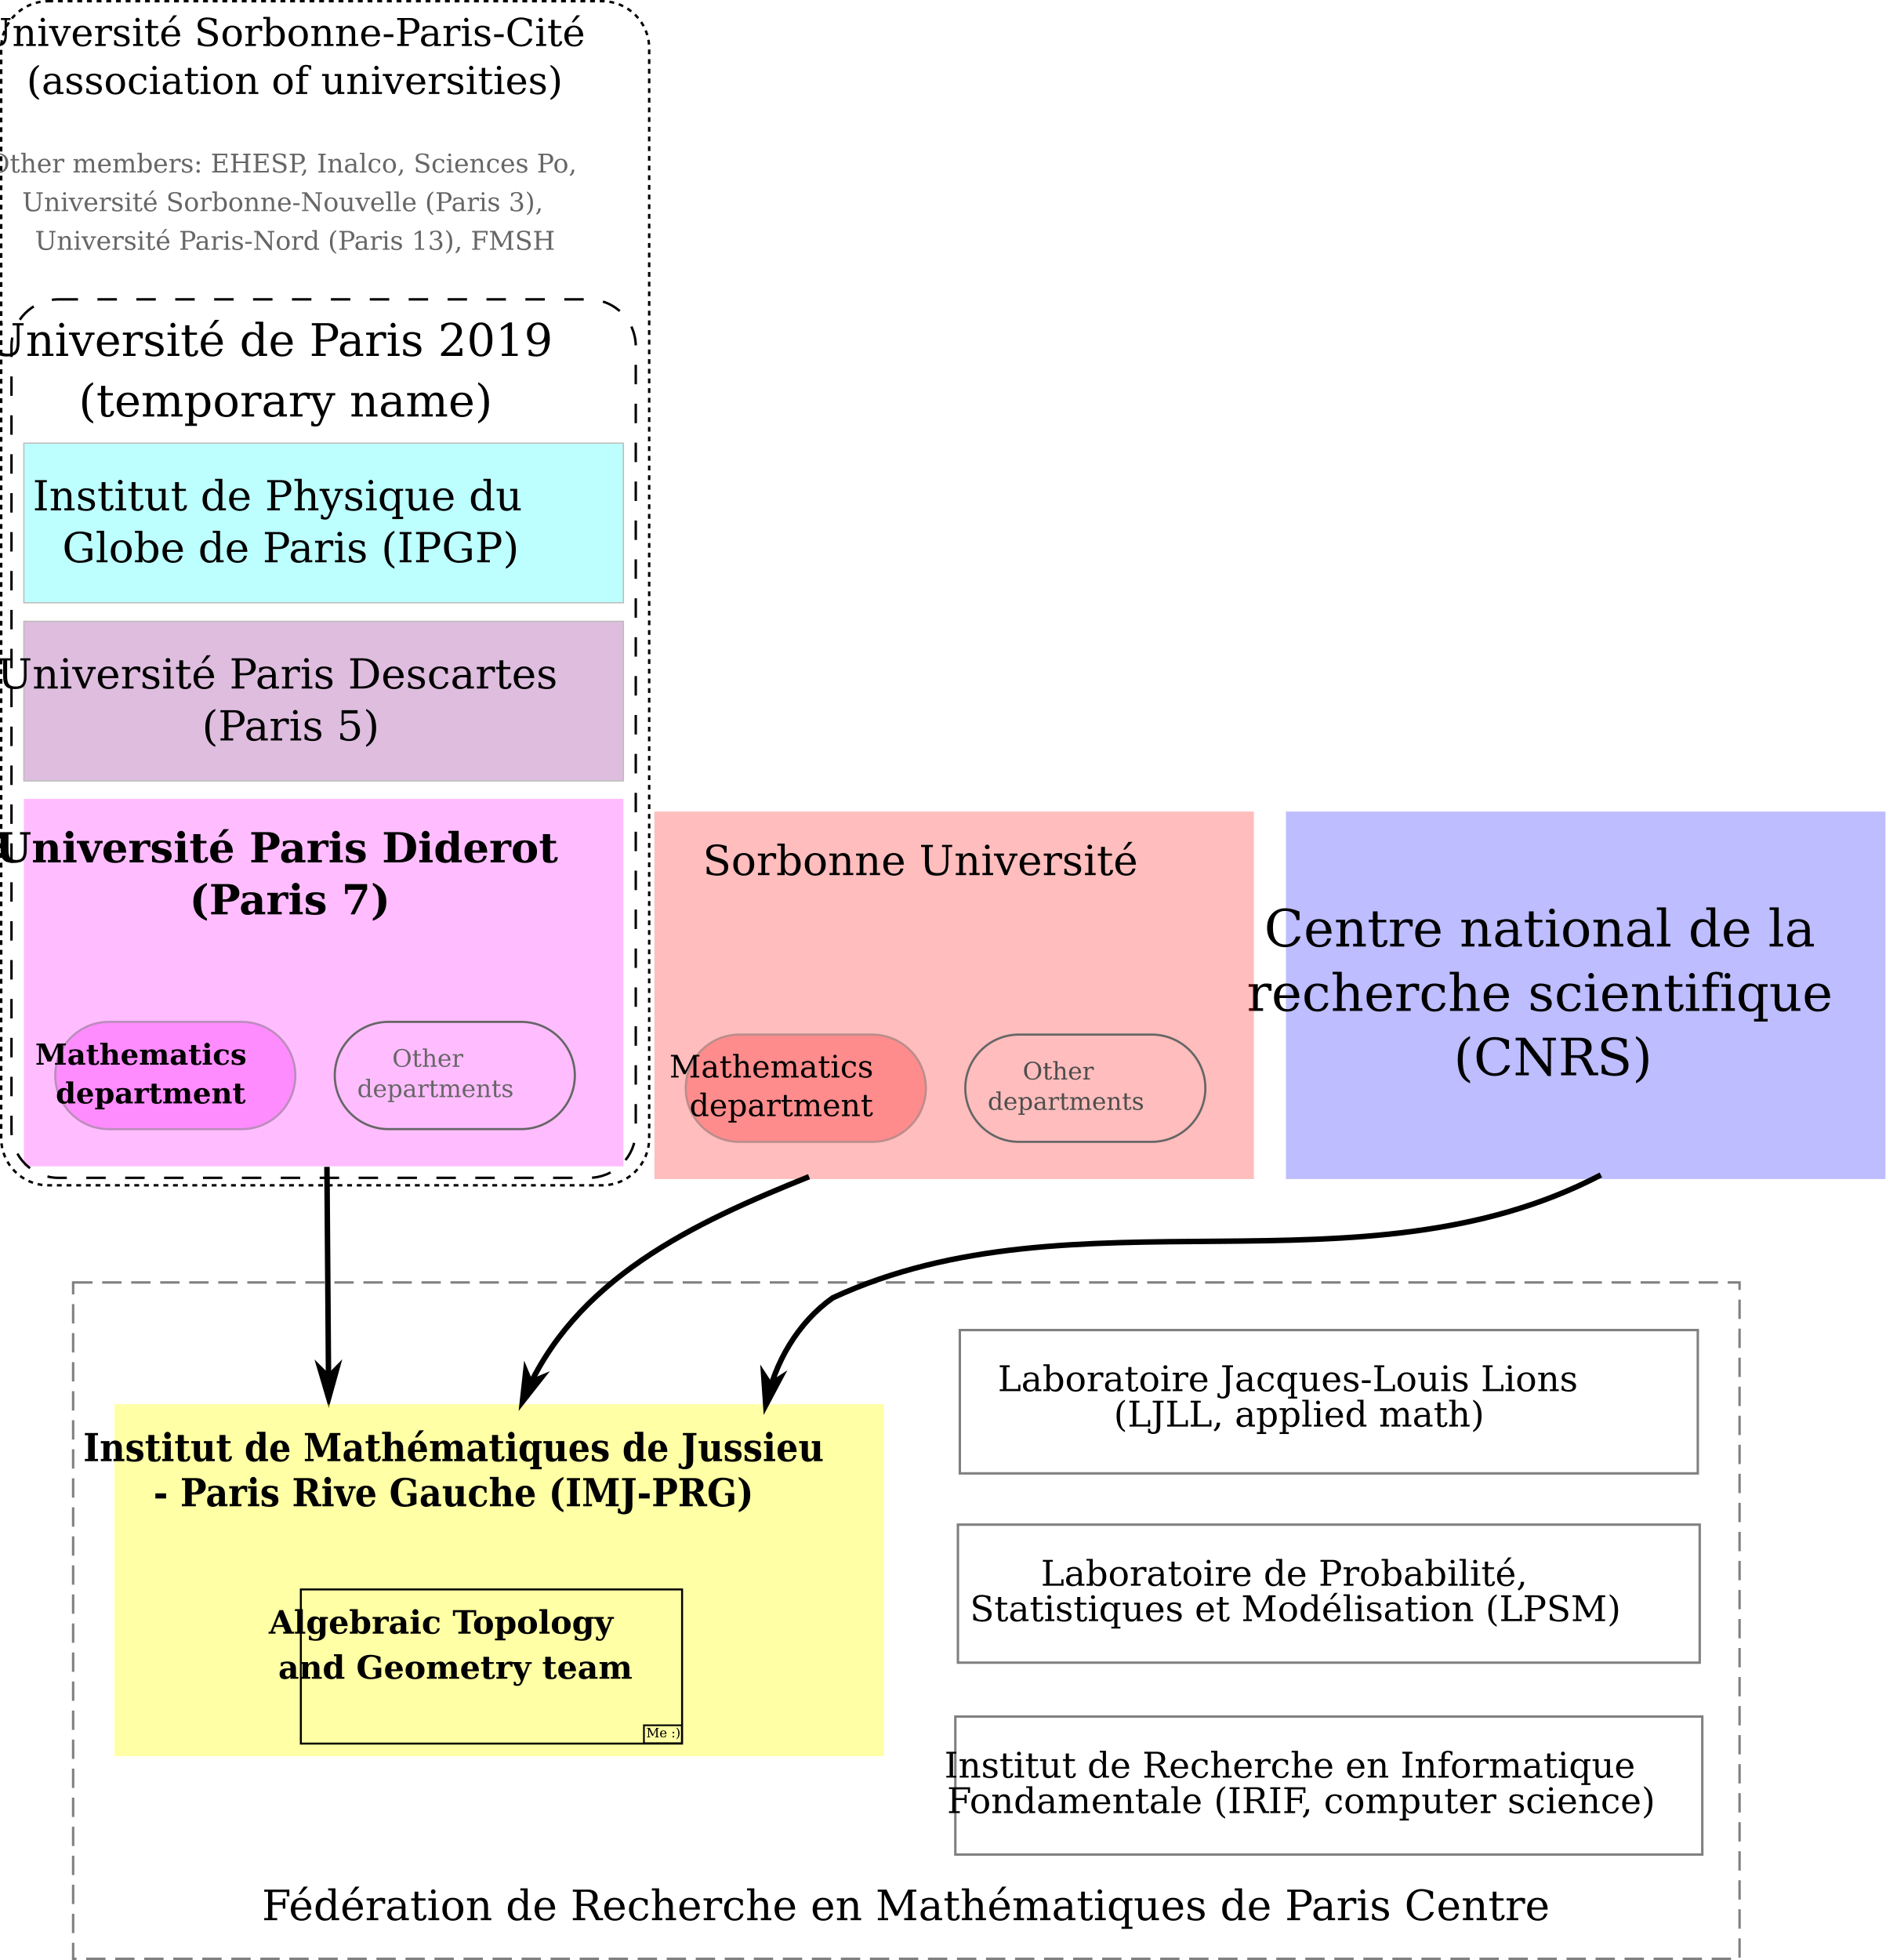
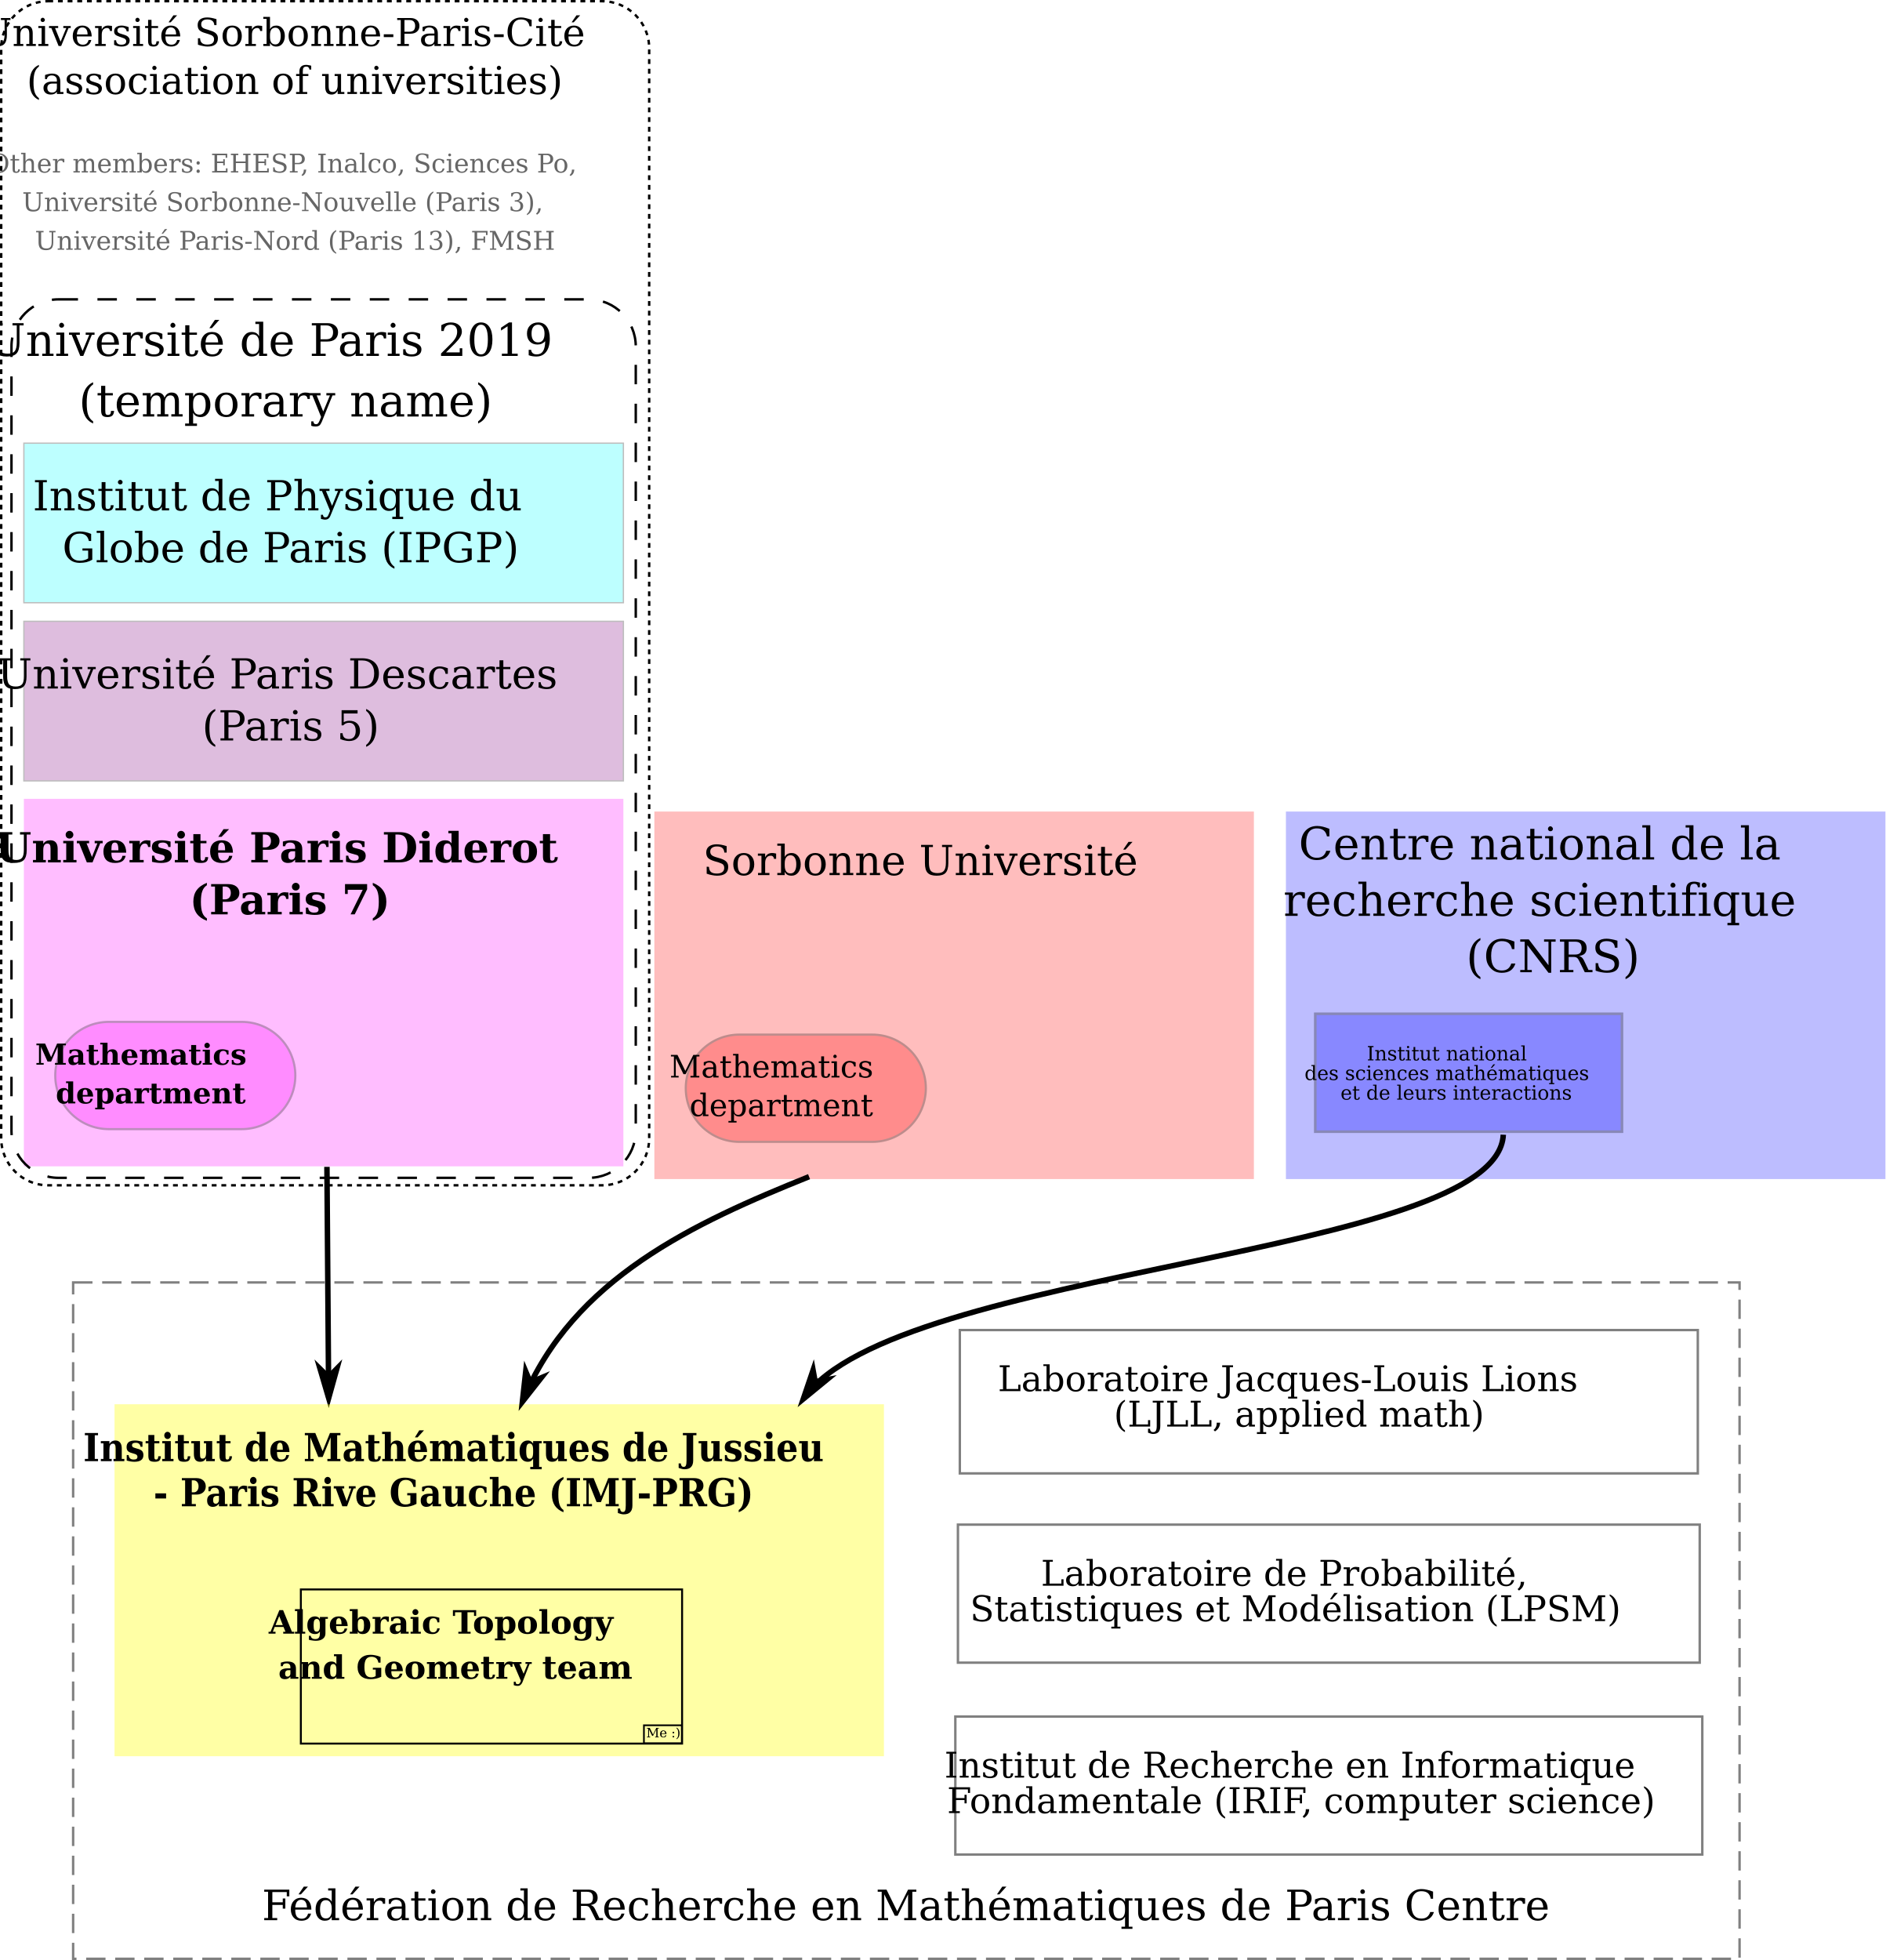
<svg xmlns="http://www.w3.org/2000/svg" id="svg8" version="1.1" viewBox="0 0 206.555 214.69" height="214.69mm" width="206.555mm">
  <defs id="defs2">
    <marker orient="auto" refY="0" refX="0" id="marker2025" style="overflow:visible">
      <path id="path2023" d="M 0,0 5,-5 -12.5,0 5,5 Z" style="fill:#000000;fill-opacity:1;fill-rule:evenodd;stroke:#000000;stroke-width:1pt;stroke-opacity:1" transform="matrix(-0.4,0,0,-0.4,-4,0)" />
    </marker>
    <marker orient="auto" refY="0" refX="0" id="marker2015" style="overflow:visible">
      <path id="path2013" d="M 0,0 5,-5 -12.5,0 5,5 Z" style="fill:#000000;fill-opacity:1;fill-rule:evenodd;stroke:#000000;stroke-width:1pt;stroke-opacity:1" transform="matrix(-0.4,0,0,-0.4,-4,0)" />
    </marker>
    <marker style="overflow:visible" id="marker2733" refX="0" refY="0" orient="auto">
      <path transform="matrix(-0.4,0,0,-0.4,-4,0)" style="fill:#000000;fill-opacity:1;fill-rule:evenodd;stroke:#000000;stroke-width:1pt;stroke-opacity:1" d="M 0,0 5,-5 -12.5,0 5,5 Z" id="path2731" />
    </marker>
  </defs>
  <g transform="translate(-0.8697607,-28.5813)" id="layer1">
    <rect ry="0" rx="0" y="117.475" x="141.746" height="40.255" width="65.679" id="rect1090" style="opacity:0.261;fill:#0000ff;stroke:none;stroke-width:0.212;stroke-miterlimit:4;stroke-dasharray:none" />
-     <text id="text1094" y="132.252" x="174.624" style="font-style:normal;font-variant:normal;font-weight:normal;font-stretch:normal;font-size:4.552px;line-height:1.25;font-family:'DejaVu Serif';-inkscape-font-specification:'DejaVu Serif';text-align:center;letter-spacing:0px;word-spacing:0px;text-anchor:middle;fill:#000000;fill-opacity:1;stroke:none;stroke-width:0.171" xml:space="preserve">
-       <tspan id="tspan1096" style="font-size:5.644px;text-align:center;text-anchor:middle;stroke-width:0.171" y="132.252" x="174.624">Centre national de la</tspan>
-       <tspan id="tspan1806" style="font-size:5.644px;text-align:center;text-anchor:middle;stroke-width:0.171" y="139.308" x="174.624">recherche scientifique</tspan>
-       <tspan id="tspan1098" style="font-size:5.644px;text-align:center;text-anchor:middle;stroke-width:0.171" y="146.363" x="174.624">(CNRS)</tspan>
+     <text id="text1094" y="122.727" x="174.624" style="font-style:normal;font-variant:normal;font-weight:normal;font-stretch:normal;font-size:4.552px;line-height:1.25;font-family:'DejaVu Serif';-inkscape-font-specification:'DejaVu Serif';text-align:center;letter-spacing:0px;word-spacing:0px;text-anchor:middle;fill:#000000;fill-opacity:1;stroke:none;stroke-width:0.171" xml:space="preserve">
+       <tspan id="tspan1096" style="font-size:4.939px;text-align:center;text-anchor:middle;stroke-width:0.171" y="122.727" x="174.624">Centre national de la</tspan>
+       <tspan id="tspan1806" style="font-size:4.939px;text-align:center;text-anchor:middle;stroke-width:0.171" y="128.901" x="174.624">recherche scientifique</tspan>
+       <tspan id="tspan1098" style="font-size:4.939px;text-align:center;text-anchor:middle;stroke-width:0.171" y="135.074" x="174.624">(CNRS)</tspan>
    </text>
    <text id="text1123" y="21.712" x="69.223" style="font-style:normal;font-variant:normal;font-weight:normal;font-stretch:normal;font-size:7.056px;line-height:1.25;font-family:'DejaVu Serif';-inkscape-font-specification:'DejaVu Serif';letter-spacing:0px;word-spacing:0px;fill:#000000;fill-opacity:1;stroke:none;stroke-width:0.265" xml:space="preserve">
      <tspan style="font-size:7.056px;stroke-width:0.265" y="27.955" x="69.223" id="tspan1121" />
    </text>
    <text id="text1127" y="22.514" x="70.826" style="font-style:normal;font-variant:normal;font-weight:normal;font-stretch:normal;font-size:7.056px;line-height:1.25;font-family:'DejaVu Serif';-inkscape-font-specification:'DejaVu Serif';letter-spacing:0px;word-spacing:0px;fill:#000000;fill-opacity:1;stroke:none;stroke-width:0.265" xml:space="preserve">
      <tspan style="font-size:7.056px;stroke-width:0.265" y="28.757" x="70.826" id="tspan1125" />
    </text>
    <rect ry="6.961" rx="0" y="117.475" x="72.558" height="40.255" width="65.679" id="rect1090-6" style="opacity:0.261;fill:#ff0000;stroke:none;stroke-width:0.212;stroke-miterlimit:4;stroke-dasharray:none" />
    <text id="text1094-7" y="124.439" x="105.32" style="font-style:normal;font-variant:normal;font-weight:normal;font-stretch:normal;font-size:4.552px;line-height:1.25;font-family:'DejaVu Serif';-inkscape-font-specification:'DejaVu Serif';text-align:center;letter-spacing:0px;word-spacing:0px;text-anchor:middle;fill:#000000;fill-opacity:1;stroke:none;stroke-width:0.171" xml:space="preserve">
      <tspan id="tspan1098-5" style="text-align:center;text-anchor:middle;stroke-width:0.171" y="124.439" x="105.32">Sorbonne Université</tspan>
    </text>
    <rect ry="5.874" y="141.908" x="75.998" height="11.747" width="26.3" id="rect1100-6" style="opacity:0.26;fill:#ff0000;stroke:#000000;stroke-width:0.236;stroke-miterlimit:4;stroke-dasharray:none" />
    <text id="text1104-2" y="146.598" x="89.151" style="font-style:normal;font-variant:normal;font-weight:normal;font-stretch:normal;font-size:3.39px;line-height:1.25;font-family:'DejaVu Serif';-inkscape-font-specification:'DejaVu Serif';text-align:center;letter-spacing:0px;word-spacing:0px;text-anchor:middle;fill:#000000;fill-opacity:1;stroke:none;stroke-width:0.212" xml:space="preserve">
      <tspan id="tspan1106-0" style="text-align:center;text-anchor:middle;stroke-width:0.212" y="146.598" x="89.151">Mathematics</tspan>
      <tspan id="tspan1226" style="text-align:center;text-anchor:middle;stroke-width:0.212" y="150.835" x="89.151">department</tspan>
    </text>
-     <rect ry="5.874" y="141.906" x="106.621" height="11.747" width="26.3" id="rect1100-6-9" style="opacity:1;fill:none;stroke:#666666;stroke-width:0.236;stroke-miterlimit:4;stroke-dasharray:none" />
-     <text id="text1104-2-3" y="146.828" x="119.762" style="font-style:normal;font-variant:normal;font-weight:normal;font-stretch:normal;font-size:2.656px;line-height:1.25;font-family:'DejaVu Serif';-inkscape-font-specification:'DejaVu Serif';text-align:center;letter-spacing:0px;word-spacing:0px;text-anchor:middle;fill:#4d4d4d;fill-opacity:1;stroke:none;stroke-width:0.166" xml:space="preserve">
-       <tspan id="tspan3383" style="text-align:center;text-anchor:middle;fill:#4d4d4d;stroke-width:0.166" y="146.828" x="119.762">Other</tspan>
-       <tspan id="tspan3391" style="text-align:center;text-anchor:middle;fill:#4d4d4d;stroke-width:0.166" y="150.149" x="119.762">departments</tspan>
-     </text>
    <flowRoot style="font-style:normal;font-variant:normal;font-weight:normal;font-stretch:normal;font-size:16px;line-height:1.25;font-family:'DejaVu Serif';-inkscape-font-specification:'DejaVu Serif';letter-spacing:0px;word-spacing:0px;fill:#000000;fill-opacity:1;stroke:none" id="flowRoot1380" xml:space="preserve">
      <flowRegion id="flowRegion1382">
        <rect y="256.819" x="-31.315" height="294.965" width="294.965" id="rect1384" />
      </flowRegion>
      <flowPara id="flowPara1386" />
    </flowRoot>
    <rect ry="6.961" rx="0" y="116.082" x="3.484" height="40.255" width="65.679" id="rect1090-6-6" style="opacity:0.261;fill:#ff00ff;stroke:none;stroke-width:0.212;stroke-miterlimit:4;stroke-dasharray:none" />
    <text id="text1094-7-2" y="123.045" x="36.246" style="font-style:normal;font-variant:normal;font-weight:normal;font-stretch:normal;font-size:4.552px;line-height:1.25;font-family:'DejaVu Serif';-inkscape-font-specification:'DejaVu Serif';text-align:center;letter-spacing:0px;word-spacing:0px;text-anchor:middle;fill:#000000;fill-opacity:1;stroke:none;stroke-width:0.171" xml:space="preserve">
      <tspan id="tspan1098-5-6" style="font-weight:bold;text-align:center;text-anchor:middle;stroke-width:0.171" y="123.045" x="36.246">Université Paris Diderot</tspan>
      <tspan id="tspan1378" style="font-weight:bold;text-align:center;text-anchor:middle;stroke-width:0.171" y="128.735" x="36.246">(Paris 7)</tspan>
    </text>
    <rect ry="5.874" y="140.514" x="6.924" height="11.747" width="26.3" id="rect1100-6-1" style="opacity:0.26;fill:#ff00ff;stroke:#000000;stroke-width:0.236;stroke-miterlimit:4;stroke-dasharray:none" />
    <text id="text1104-2-8" y="145.204" x="20.077" style="font-style:normal;font-variant:normal;font-weight:normal;font-stretch:normal;font-size:3.39px;line-height:1.25;font-family:'DejaVu Serif';-inkscape-font-specification:'DejaVu Serif';text-align:center;letter-spacing:0px;word-spacing:0px;text-anchor:middle;fill:#000000;fill-opacity:1;stroke:none;stroke-width:0.212" xml:space="preserve">
      <tspan id="tspan1106-0-7" style="font-weight:bold;font-size:3.175px;text-align:center;text-anchor:middle;stroke-width:0.212" y="145.204" x="20.077">Mathematics</tspan>
      <tspan id="tspan1226-9" style="font-weight:bold;font-size:3.175px;text-align:center;text-anchor:middle;stroke-width:0.212" y="149.442" x="20.077">department</tspan>
-     </text>
-     <rect ry="5.874" y="140.512" x="37.546" height="11.747" width="26.3" id="rect1100-6-9-2" style="opacity:1;fill:none;stroke:#666666;stroke-width:0.236;stroke-miterlimit:4;stroke-dasharray:none" />
-     <text id="text1104-2-3-0" y="145.434" x="50.688" style="font-style:normal;font-variant:normal;font-weight:normal;font-stretch:normal;font-size:2.656px;line-height:1.25;font-family:'DejaVu Serif';-inkscape-font-specification:'DejaVu Serif';text-align:center;letter-spacing:0px;word-spacing:0px;text-anchor:middle;fill:#666666;fill-opacity:1;stroke:none;stroke-width:0.166" xml:space="preserve">
-       <tspan id="tspan1106-0-6-2" style="text-align:center;text-anchor:middle;fill:#666666;stroke-width:0.166" y="145.434" x="50.688">Other</tspan>
-       <tspan id="tspan1226-0-3" style="text-align:center;text-anchor:middle;fill:#666666;stroke-width:0.166" y="148.755" x="50.688">departments</tspan>
    </text>
    <rect ry="3.022" rx="0" y="96.638" x="3.484" height="17.478" width="65.679" id="rect1090-6-6-9" style="opacity:0.261;fill:#800080;stroke:#000000;stroke-width:0.14;stroke-miterlimit:4;stroke-dasharray:none" />
    <text id="text1094-7-2-2" y="103.997" x="36.335" style="font-style:normal;font-variant:normal;font-weight:normal;font-stretch:normal;font-size:4.552px;line-height:1.25;font-family:'DejaVu Serif';-inkscape-font-specification:'DejaVu Serif';text-align:center;letter-spacing:0px;word-spacing:0px;text-anchor:middle;fill:#000000;fill-opacity:1;stroke:none;stroke-width:0.171" xml:space="preserve">
      <tspan id="tspan1098-5-6-2" style="text-align:center;text-anchor:middle;stroke-width:0.171" y="103.997" x="36.335">Université Paris Descartes</tspan>
      <tspan id="tspan1378-8" style="text-align:center;text-anchor:middle;stroke-width:0.171" y="109.687" x="36.335">(Paris 5)</tspan>
    </text>
    <rect ry="0" rx="0" y="77.124" x="3.484" height="17.478" width="65.679" id="rect1090-6-6-9-9" style="opacity:0.261;fill:#00ffff;stroke:#000000;stroke-width:0.14;stroke-miterlimit:4;stroke-dasharray:none" />
    <text id="text1094-7-2-2-4" y="84.483" x="36.335" style="font-style:normal;font-variant:normal;font-weight:normal;font-stretch:normal;font-size:4.552px;line-height:1.25;font-family:'DejaVu Serif';-inkscape-font-specification:'DejaVu Serif';text-align:center;letter-spacing:0px;word-spacing:0px;text-anchor:middle;fill:#000000;fill-opacity:1;stroke:none;stroke-width:0.171" xml:space="preserve">
      <tspan id="tspan1378-8-8" style="text-align:center;text-anchor:middle;stroke-width:0.171" y="84.483" x="36.335">Institut de Physique du</tspan>
      <tspan style="text-align:center;text-anchor:middle;stroke-width:0.171" y="90.173" x="36.335" id="tspan1593">Globe de Paris (IPGP)</tspan>
    </text>
    <rect ry="5.156" y="61.372" x="2.127" height="96.225" width="68.393" id="rect1619" style="opacity:1;fill:none;stroke:#000000;stroke-width:0.266;stroke-miterlimit:4;stroke-dasharray:2.131, 2.131;stroke-dashoffset:0" />
    <text id="text1623" y="67.568" x="36.379" style="font-style:normal;font-variant:normal;font-weight:normal;font-stretch:normal;font-size:5.307px;line-height:1.25;font-family:'DejaVu Serif';-inkscape-font-specification:'DejaVu Serif';text-align:center;letter-spacing:0px;word-spacing:0px;text-anchor:middle;fill:#000000;fill-opacity:1;stroke:none;stroke-width:0.199" xml:space="preserve">
      <tspan style="font-size:4.939px;text-align:center;text-anchor:middle;stroke-width:0.199" y="67.568" x="36.379" id="tspan1621">Université de Paris 2019</tspan>
      <tspan id="tspan1625" style="font-size:4.939px;text-align:center;text-anchor:middle;stroke-width:0.199" y="74.202" x="36.379">(temporary name)</tspan>
    </text>
    <rect ry="5.156" y="28.714" x="1.002" height="129.701" width="70.988" id="rect1726" style="opacity:1;fill:none;stroke:#000000;stroke-width:0.265;stroke-miterlimit:4;stroke-dasharray:0.53, 0.53;stroke-dashoffset:0" />
    <text id="text1730" y="33.616" x="36.502" style="font-style:normal;font-variant:normal;font-weight:normal;font-stretch:normal;font-size:4.208px;line-height:1.25;font-family:'DejaVu Serif';-inkscape-font-specification:'DejaVu Serif';text-align:center;letter-spacing:0px;word-spacing:0px;text-anchor:middle;fill:#000000;fill-opacity:1;stroke:none;stroke-width:0.158" xml:space="preserve">
      <tspan style="text-align:center;text-anchor:middle;stroke-width:0.158" y="33.616" x="36.502" id="tspan1728">Université Sorbonne-Paris-Cité</tspan>
      <tspan id="tspan1732" style="text-align:center;text-anchor:middle;stroke-width:0.158" y="38.876" x="36.502">(association of universities)</tspan>
    </text>
    <text id="text1736" y="47.472" x="36.554" style="font-style:normal;font-variant:normal;font-weight:normal;font-stretch:normal;font-size:4.233px;line-height:1;font-family:'DejaVu Serif';-inkscape-font-specification:'DejaVu Serif';text-align:center;letter-spacing:0px;word-spacing:0px;text-anchor:middle;fill:#666666;fill-opacity:1;stroke:none;stroke-width:0.265" xml:space="preserve">
      <tspan id="tspan1738" style="font-size:2.822px;line-height:1;text-align:center;text-anchor:middle;fill:#666666;stroke-width:0.265" y="47.472" x="36.554">Other members: EHESP, Inalco, Sciences Po,</tspan>
      <tspan id="tspan1742" style="font-size:2.822px;line-height:1;text-align:center;text-anchor:middle;fill:#666666;stroke-width:0.265" y="51.705" x="36.554">Université Sorbonne-Nouvelle (Paris 3),</tspan>
      <tspan id="tspan1744" style="font-size:2.822px;line-height:1;text-align:center;text-anchor:middle;fill:#666666;stroke-width:0.265" y="55.938" x="36.554">Université Paris-Nord (Paris 13), FMSH</tspan>
    </text>
    <rect y="174.271" x="106.022" height="15.699" width="80.848" id="rect1844" style="opacity:1;fill:none;stroke:#808080;stroke-width:0.265;stroke-miterlimit:4;stroke-dasharray:none;stroke-dashoffset:0" />
    <text id="text1848" y="180.961" x="146.27" style="font-style:normal;font-variant:normal;font-weight:normal;font-stretch:normal;font-size:3.881px;line-height:1;font-family:'DejaVu Serif';-inkscape-font-specification:'DejaVu Serif';letter-spacing:0px;word-spacing:0px;fill:#000000;fill-opacity:1;stroke:none;stroke-width:0.265" xml:space="preserve">
      <tspan style="line-height:1;text-align:center;text-anchor:middle;stroke-width:0.265" y="180.961" x="146.27" id="tspan1846">Laboratoire Jacques-Louis Lions</tspan>
      <tspan id="tspan1850" style="line-height:1;text-align:center;text-anchor:middle;stroke-width:0.265" y="184.841" x="146.27">(LJLL, applied math)</tspan>
    </text>
    <rect y="195.583" x="105.814" height="15.119" width="81.265" id="rect1844-0" style="opacity:1;fill:none;stroke:#808080;stroke-width:0.265;stroke-miterlimit:4;stroke-dasharray:none;stroke-dashoffset:0" />
    <text id="text1848-6" y="202.273" x="145.873" style="font-style:normal;font-variant:normal;font-weight:normal;font-stretch:normal;font-size:3.881px;line-height:1;font-family:'DejaVu Serif';-inkscape-font-specification:'DejaVu Serif';letter-spacing:0px;word-spacing:0px;fill:#000000;fill-opacity:1;stroke:none;stroke-width:0.265" xml:space="preserve">
      <tspan id="tspan1850-2" style="line-height:1;text-align:center;text-anchor:middle;stroke-width:0.265" y="202.273" x="145.873">Laboratoire de Probabilité,</tspan>
      <tspan style="line-height:1;text-align:center;text-anchor:middle;stroke-width:0.265" y="206.153" x="145.873" id="tspan1901">Statistiques et Modélisation (LPSM)</tspan>
    </text>
    <flowRoot style="font-style:normal;font-variant:normal;font-weight:normal;font-stretch:normal;font-size:14.667px;line-height:0;font-family:'DejaVu Serif';-inkscape-font-specification:'DejaVu Serif';letter-spacing:0px;word-spacing:0px;fill:#000000;fill-opacity:1;stroke:none" id="flowRoot1903" xml:space="preserve">
      <flowRegion id="flowRegion1905">
        <rect y="729.663" x="392.857" height="92.857" width="218.571" id="rect1907" />
      </flowRegion>
      <flowPara id="flowPara1909" />
    </flowRoot>
    <rect y="216.604" x="105.53" height="15.119" width="81.832" id="rect1844-6" style="opacity:1;fill:none;stroke:#808080;stroke-width:0.265;stroke-miterlimit:4;stroke-dasharray:none;stroke-dashoffset:0" />
    <text id="text1848-1" y="223.294" x="146.494" style="font-style:normal;font-variant:normal;font-weight:normal;font-stretch:normal;font-size:3.881px;line-height:1;font-family:'DejaVu Serif';-inkscape-font-specification:'DejaVu Serif';letter-spacing:0px;word-spacing:0px;fill:#000000;fill-opacity:1;stroke:none;stroke-width:0.265" xml:space="preserve">
      <tspan id="tspan1850-5" style="line-height:1;text-align:center;text-anchor:middle;stroke-width:0.265" y="223.294" x="146.494">Institut de Recherche en Informatique</tspan>
      <tspan style="line-height:1;text-align:center;text-anchor:middle;stroke-width:0.265" y="227.175" x="146.494" id="tspan1940">Fondamentale (IRIF, computer science)</tspan>
    </text>
    <rect y="169.055" x="8.882" height="74.083" width="182.562" id="rect1952" style="opacity:1;fill:none;stroke:#808080;stroke-width:0.265;stroke-miterlimit:4;stroke-dasharray:2.12, 1.06;stroke-dashoffset:0" />
    <text id="text1956" y="238.904" x="29.568" style="font-style:normal;font-variant:normal;font-weight:normal;font-stretch:normal;font-size:3.881px;line-height:0;font-family:'DejaVu Serif';-inkscape-font-specification:'DejaVu Serif';letter-spacing:0px;word-spacing:0px;fill:#000000;fill-opacity:1;stroke:none;stroke-width:0.265" xml:space="preserve">
      <tspan style="font-size:4.586px;stroke-width:0.265" y="238.904" x="29.568" id="tspan1954">Fédération de Recherche en Mathématiques de Paris Centre</tspan>
      <tspan id="tspan1958" style="font-size:4.586px;stroke-width:0.265" y="238.904" x="29.568" />
      <tspan id="tspan1960" style="font-size:4.586px;stroke-width:0.265" y="238.904" x="29.568" />
    </text>
    <path id="path949" d="m 36.687,156.394 c 0.063,8.412 0.126,16.825 0.189,25.237" style="fill:none;stroke:#000000;stroke-width:0.6;stroke-linecap:butt;stroke-linejoin:miter;stroke-miterlimit:4;stroke-dasharray:none;stroke-opacity:1;marker-end:url(#marker2025)" />
    <rect ry="0" y="182.398" x="13.418" height="38.554" width="84.289" id="rect1773" style="opacity:0.354;fill:#ffff00;stroke:none;stroke-width:0.265;stroke-miterlimit:4;stroke-dasharray:0.53, 0.53;stroke-dashoffset:0" />
    <text transform="scale(0.9522279,1.050169)" id="text1777" y="179.623" x="58.323" style="font-style:normal;font-variant:normal;font-weight:normal;font-stretch:normal;font-size:4.703px;line-height:1;font-family:'DejaVu Serif';-inkscape-font-specification:'DejaVu Serif';text-align:center;letter-spacing:0px;word-spacing:0px;text-anchor:middle;fill:#000000;fill-opacity:1;stroke:none;stroke-width:0.252" xml:space="preserve">
      <tspan id="tspan1789" style="font-weight:bold;font-size:4.031px;line-height:1;text-align:center;text-anchor:middle;stroke-width:0.252" y="179.623" x="58.323">Institut de Mathématiques de Jussieu</tspan>
      <tspan id="tspan1787" style="font-weight:bold;font-size:4.031px;line-height:1;text-align:center;text-anchor:middle;stroke-width:0.252" y="184.326" x="58.323">- Paris Rive Gauche (IMJ-PRG)</tspan>
      <tspan id="tspan1779" style="font-weight:bold;font-size:4.031px;line-height:1;text-align:center;text-anchor:middle;stroke-width:0.252" y="189.029" x="58.323" />
      <tspan id="tspan1781" style="font-weight:bold;font-size:4.031px;line-height:1;text-align:center;text-anchor:middle;stroke-width:0.252" y="193.732" x="58.323" />
    </text>
    <rect y="202.681" x="33.829" height="16.886" width="41.766" id="rect1793" style="opacity:1;fill:none;stroke:#000000;stroke-width:0.215;stroke-miterlimit:4;stroke-dasharray:none;stroke-dashoffset:0" />
    <text id="text1828" y="207.524" x="54.681" style="font-style:normal;font-variant:normal;font-weight:normal;font-stretch:normal;font-size:4.939px;line-height:1;font-family:'DejaVu Serif';-inkscape-font-specification:'DejaVu Serif';text-align:center;letter-spacing:0px;word-spacing:0px;text-anchor:middle;fill:#000000;fill-opacity:1;stroke:none;stroke-width:0.265" xml:space="preserve">
      <tspan style="font-weight:bold;font-size:3.528px;line-height:1;text-align:center;text-anchor:middle;stroke-width:0.265" y="207.524" x="54.681" id="tspan1826">Algebraic Topology</tspan>
      <tspan id="tspan1830" style="font-weight:bold;font-size:3.528px;line-height:1;text-align:center;text-anchor:middle;stroke-width:0.265" y="212.463" x="54.681">and Geometry team</tspan>
    </text>
    <text id="text2558" y="218.877" x="71.674" style="font-style:normal;font-variant:normal;font-weight:normal;font-stretch:normal;font-size:2.822px;line-height:0;font-family:'DejaVu Serif';-inkscape-font-specification:'DejaVu Serif';letter-spacing:0px;word-spacing:0px;fill:#000000;fill-opacity:1;stroke:none;stroke-width:0.265" xml:space="preserve">
      <tspan style="font-style:normal;font-variant:normal;font-weight:normal;font-stretch:normal;font-size:1.411px;font-family:'DejaVu Serif';-inkscape-font-specification:'DejaVu Serif';stroke-width:0.265" y="218.877" x="71.674" id="tspan2556">Me :)</tspan>
    </text>
    <rect y="217.562" x="71.414" height="1.977" width="4.158" id="rect2560" style="opacity:1;fill:none;stroke:#000000;stroke-width:0.185;stroke-miterlimit:4;stroke-dasharray:none;stroke-dashoffset:0" />
    <path id="path1887" d="M 89.505,157.47 C 76.943,162.515 63.612,168.641 58.133,182.039" style="fill:none;stroke:#000000;stroke-width:0.6;stroke-linecap:butt;stroke-linejoin:miter;stroke-miterlimit:4;stroke-dasharray:none;stroke-opacity:1;marker-end:url(#marker2733)" />
-     <path id="path1889" d="m 176.251,157.281 c -26.223,13.713 -57.623,1.171 -84.147,13.458 -3.865,2.728 -6.352,7.102 -7.324,11.677" style="fill:none;stroke:#000000;stroke-width:0.6;stroke-linecap:butt;stroke-linejoin:miter;stroke-miterlimit:4;stroke-dasharray:none;stroke-opacity:1;marker-end:url(#marker2015)" />
+     <path id="path1889" d="m 165.56,152.871 c -0.599,13.401 -66.641,14.44 -76.637,28.877" style="fill:none;stroke:#000000;stroke-width:0.6;stroke-linecap:butt;stroke-linejoin:miter;stroke-miterlimit:4;stroke-dasharray:none;stroke-opacity:1;marker-end:url(#marker2015)" />
+     <rect ry="2.138" rx="0" y="139.629" x="144.963" height="12.912" width="33.6" id="rect1090-3" style="opacity:0.285;fill:#0000ff;stroke:#000000;stroke-width:0.286;stroke-miterlimit:4;stroke-dasharray:none" />
+     <text id="text948" y="144.737" x="161.765" style="font-style:normal;font-variant:normal;font-weight:normal;font-stretch:normal;font-size:2.148px;line-height:1;font-family:'DejaVu Serif';-inkscape-font-specification:'DejaVu Serif';text-align:center;letter-spacing:0px;word-spacing:0px;text-anchor:middle;fill:#000000;fill-opacity:1;stroke:none;stroke-width:0.201" xml:space="preserve">
+       <tspan style="line-height:1;text-align:center;text-anchor:middle;stroke-width:0.201" y="144.737" x="161.765" id="tspan946">Institut national</tspan>
+       <tspan id="tspan950" style="line-height:1;text-align:center;text-anchor:middle;stroke-width:0.201" y="146.885" x="161.765">des sciences mathématiques</tspan>
+       <tspan id="tspan952" style="line-height:1;text-align:center;text-anchor:middle;stroke-width:0.201" y="149.033" x="161.765"> et de leurs interactions</tspan>
+     </text>
  </g>
</svg>
